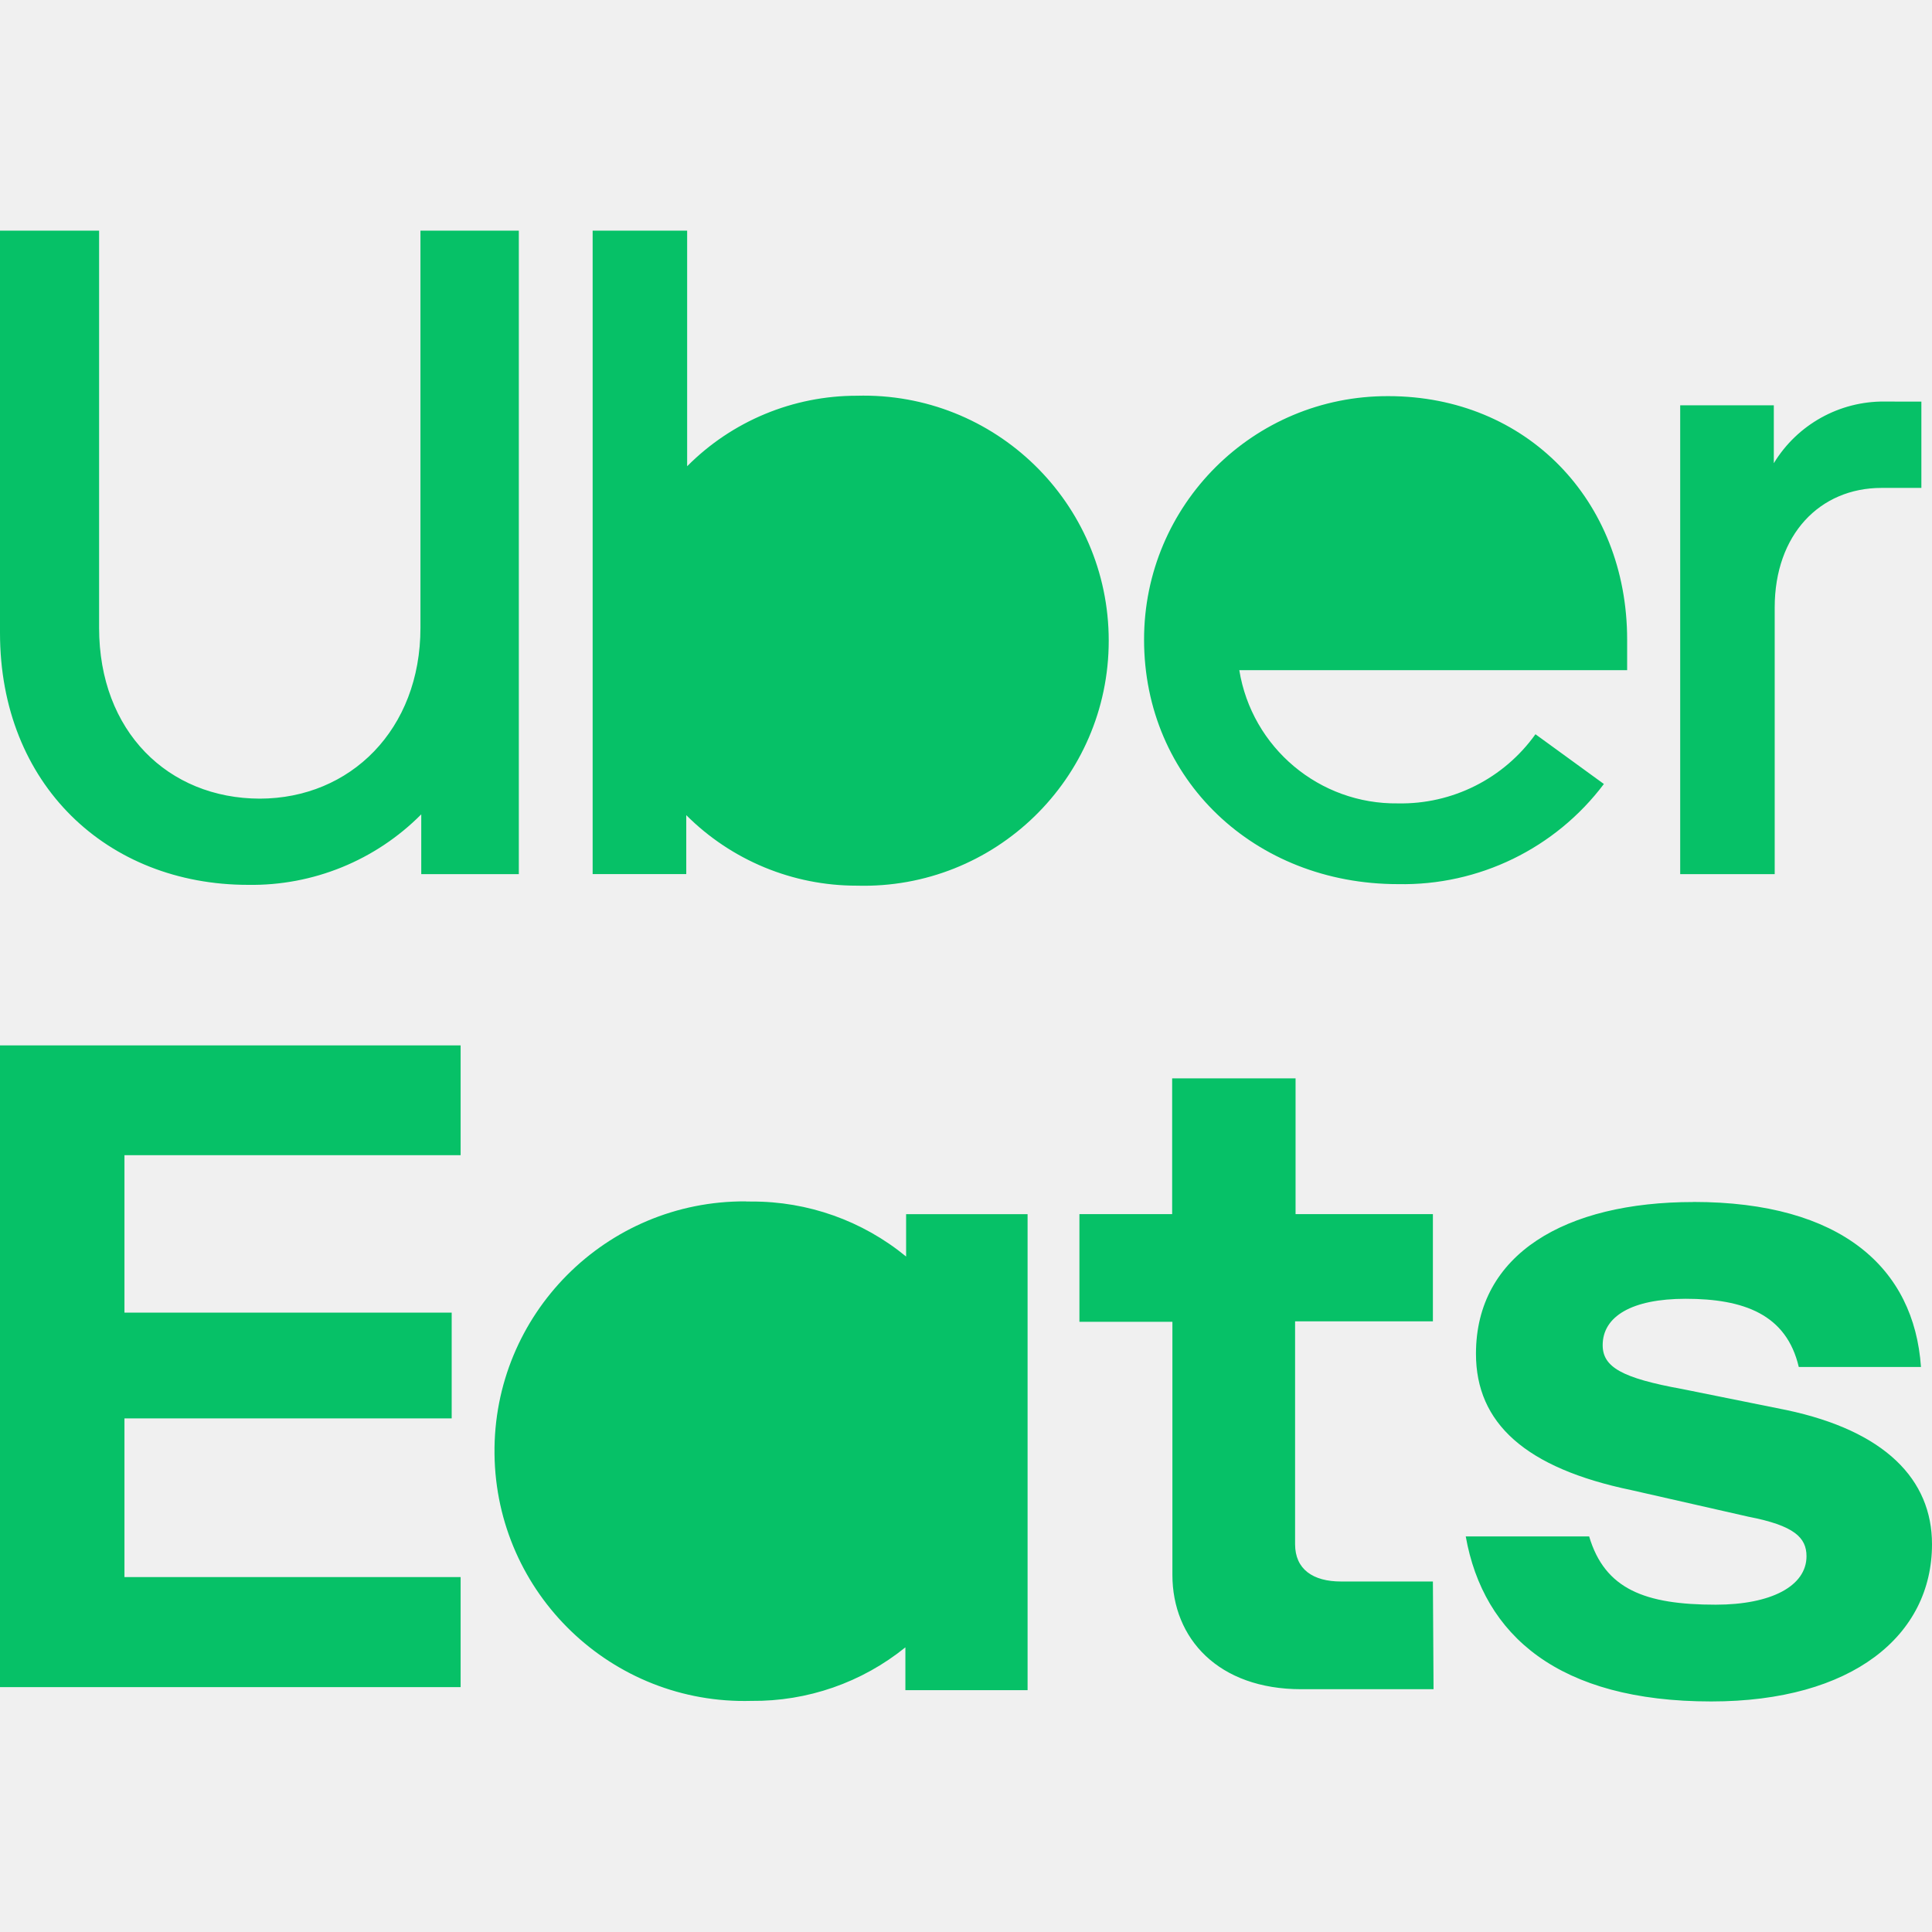
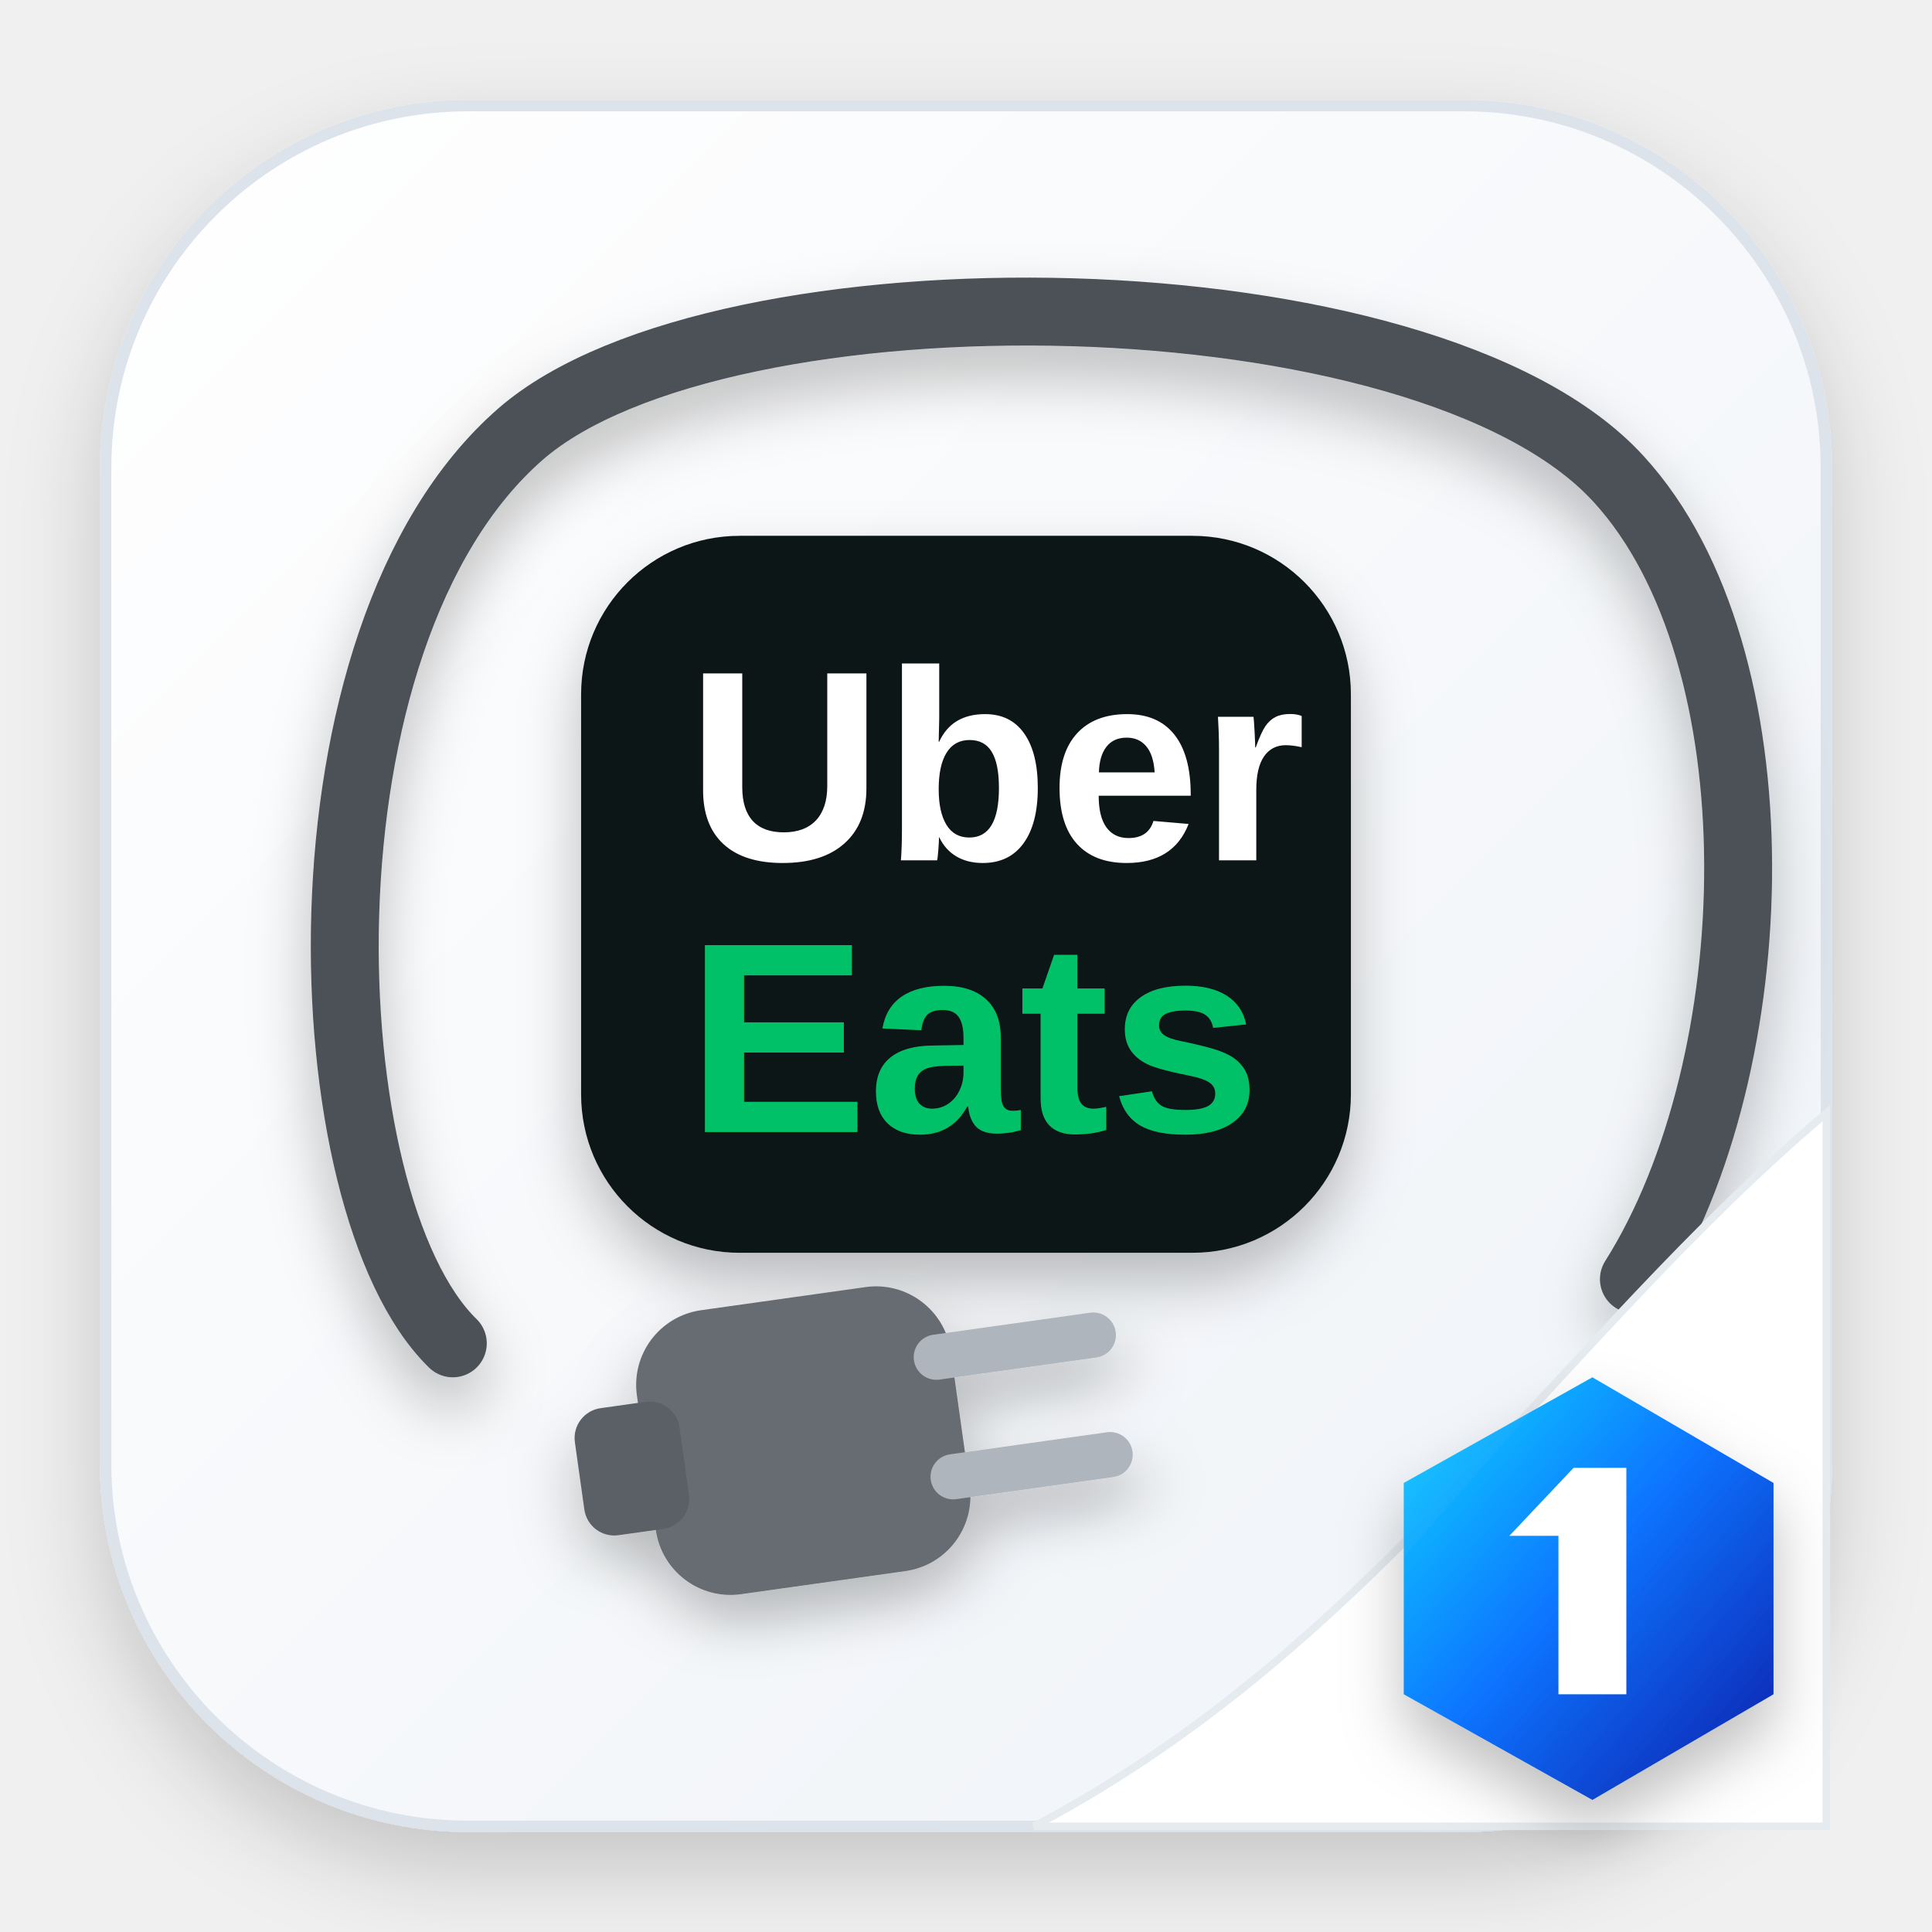
- <svg xmlns="http://www.w3.org/2000/svg" role="img" viewBox="0 0 24 24">
-   <path fill="#06C167" d="M0 2.865v4.997c0 1.883 1.331 3.13 3.083 3.13a2.965 2.965 0 0 0 2.15-.876v.743H6.445V2.865H5.223v4.934c0 1.264-.87 2.12-1.995 2.122-1.139-.002-1.997-.834-1.997-2.122V2.865zm7.362 0v7.993h1.163v-.732a2.991 2.991 0 0 0 2.118.876c1.714.048 3.13-1.328 3.13-3.043s-1.415-3.091-3.13-3.043a2.967 2.967 0 0 0-2.107.876V2.865zm9.886 2.056c-1.675-.007-3.037 1.349-3.036 3.025 0 1.737 1.373 3.037 3.154 3.037a3.123 3.123 0 0 0 2.558-1.244l-.85-.618a2.05 2.05 0 0 1-1.708.859c-.976.013-1.815-.692-1.971-1.655h4.818v-.379c0-1.734-1.254-3.024-2.964-3.025zm6.163.067a1.594 1.594 0 0 0-1.376.766v-.719h-1.163v5.824h1.174V7.546c0-.902.558-1.485 1.327-1.485h.495V4.989c-.158.001-.319-.001-.457-.001zM0 12.986v7.972h5.722v-1.367H1.546v-1.971h4.065v-1.314H1.546v-1.956h4.176v-1.364zm14.561.41v1.686h-1.152v1.338h1.155v3.143c0 .793.571 1.421 1.601 1.421h1.643L17.8 19.646h-1.141c-.348 0-.571-.151-.571-.464v-2.768H17.8v-1.332h-1.706v-1.686zm-5.297 1.528c-1.735-.01-3.141 1.403-3.121 3.138.02 1.735 1.458 3.116 3.192 3.067a2.991 2.991 0 0 0 1.912-.665v.532h1.518v-5.913h-1.509v.526a3.005 3.005 0 0 0-1.921-.683c-.024-.001-.049-.001-.07-.001zm11.771.008c-1.585 0-2.7.644-2.7 1.885 0 .861.613 1.421 1.936 1.695l1.448.329c.569.11.722.259.722.491 0 .37-.438.602-1.128.602-.876 0-1.377-.191-1.572-.848h-1.533c.219 1.231 1.156 2.05 3.048 2.05h.002c1.752 0 2.742-.819 2.742-1.953 0-.806-.585-1.408-1.809-1.667l-1.294-.261c-.751-.136-.988-.274-.988-.545 0-.357.362-.576 1.03-.576.723 0 1.253.193 1.406.847h1.518c-.085-1.229-.99-2.05-2.827-2.05z" />
+ <svg xmlns="http://www.w3.org/2000/svg" viewBox="0 0 512 512" role="img" aria-label="Uber Eats connector">
+   <defs>
+     <linearGradient id="bg" x1="0" y1="0" x2="1" y2="1">
+       <stop stop-color="#fff" />
+       <stop offset="1" stop-color="#eef2f7" />
+     </linearGradient>
+     <linearGradient id="one" x1="0" y1="0" x2="1" y2="1">
+       <stop stop-color="#19d8ff" />
+       <stop offset=".48" stop-color="#0874ff" />
+       <stop offset="1" stop-color="#071ca8" />
+     </linearGradient>
+     <filter id="s" x="-30%" y="-30%" width="160%" height="160%">
+       <feDropShadow dx="0" dy="10" stdDeviation="12" flood-opacity=".18" />
+     </filter>
+     <filter id="ps" x="-40%" y="-40%" width="180%" height="180%">
+       <feDropShadow dx="0" dy="8" stdDeviation="8" flood-opacity=".25" />
+     </filter>
+   </defs>
+   <rect x="28" y="28" width="456" height="456" rx="96" fill="url(#bg)" stroke="#dce3eb" stroke-width="3" filter="url(#s)" />
+   <path d="M120 356C82 319 76 169 138 115c53-46 240-44 291 12 43 47 40 155 4 212" fill="none" stroke="#4c5157" stroke-width="18" stroke-linecap="round" filter="url(#ps)" />
+   <g transform="translate(154 142)" filter="url(#ps)">
+     <rect width="204" height="190" rx="42" fill="#111418" />
+     <text x="28" y="86" font-family="Arial,Helvetica,sans-serif" font-size="72" font-weight="700" fill="#fff">Uber</text>
+     <text x="28" y="158" font-family="Arial,Helvetica,sans-serif" font-size="72" font-weight="700" fill="#06C167">Eats</text>
+   </g>
+   <g filter="url(#ps)" transform="translate(166 350) rotate(-8)">
+     <rect x="0" y="0" width="84" height="76" rx="20" fill="#666c72" />
+     <rect x="-18" y="22" width="28" height="34" rx="8" fill="#5a6066" />
+     <rect x="74" y="15" width="54" height="12" rx="6" fill="#aeb5bc" />
+     <rect x="74" y="47" width="54" height="12" rx="6" fill="#aeb5bc" />
+   </g>
+   <path d="M274 484C365 436 413 355 484 295V484Z" fill="#fff" stroke="#e6ebf0" stroke-width="2" />
+   <g transform="translate(372 365)" filter="url(#ps)">
+     <path d="M50 0 98 28v56L50 112 0 84V28Z" fill="url(#one)" />
+     <path d="M45 24 28 42h13v42h18V24Z" fill="#fff" />
+   </g>
</svg>
